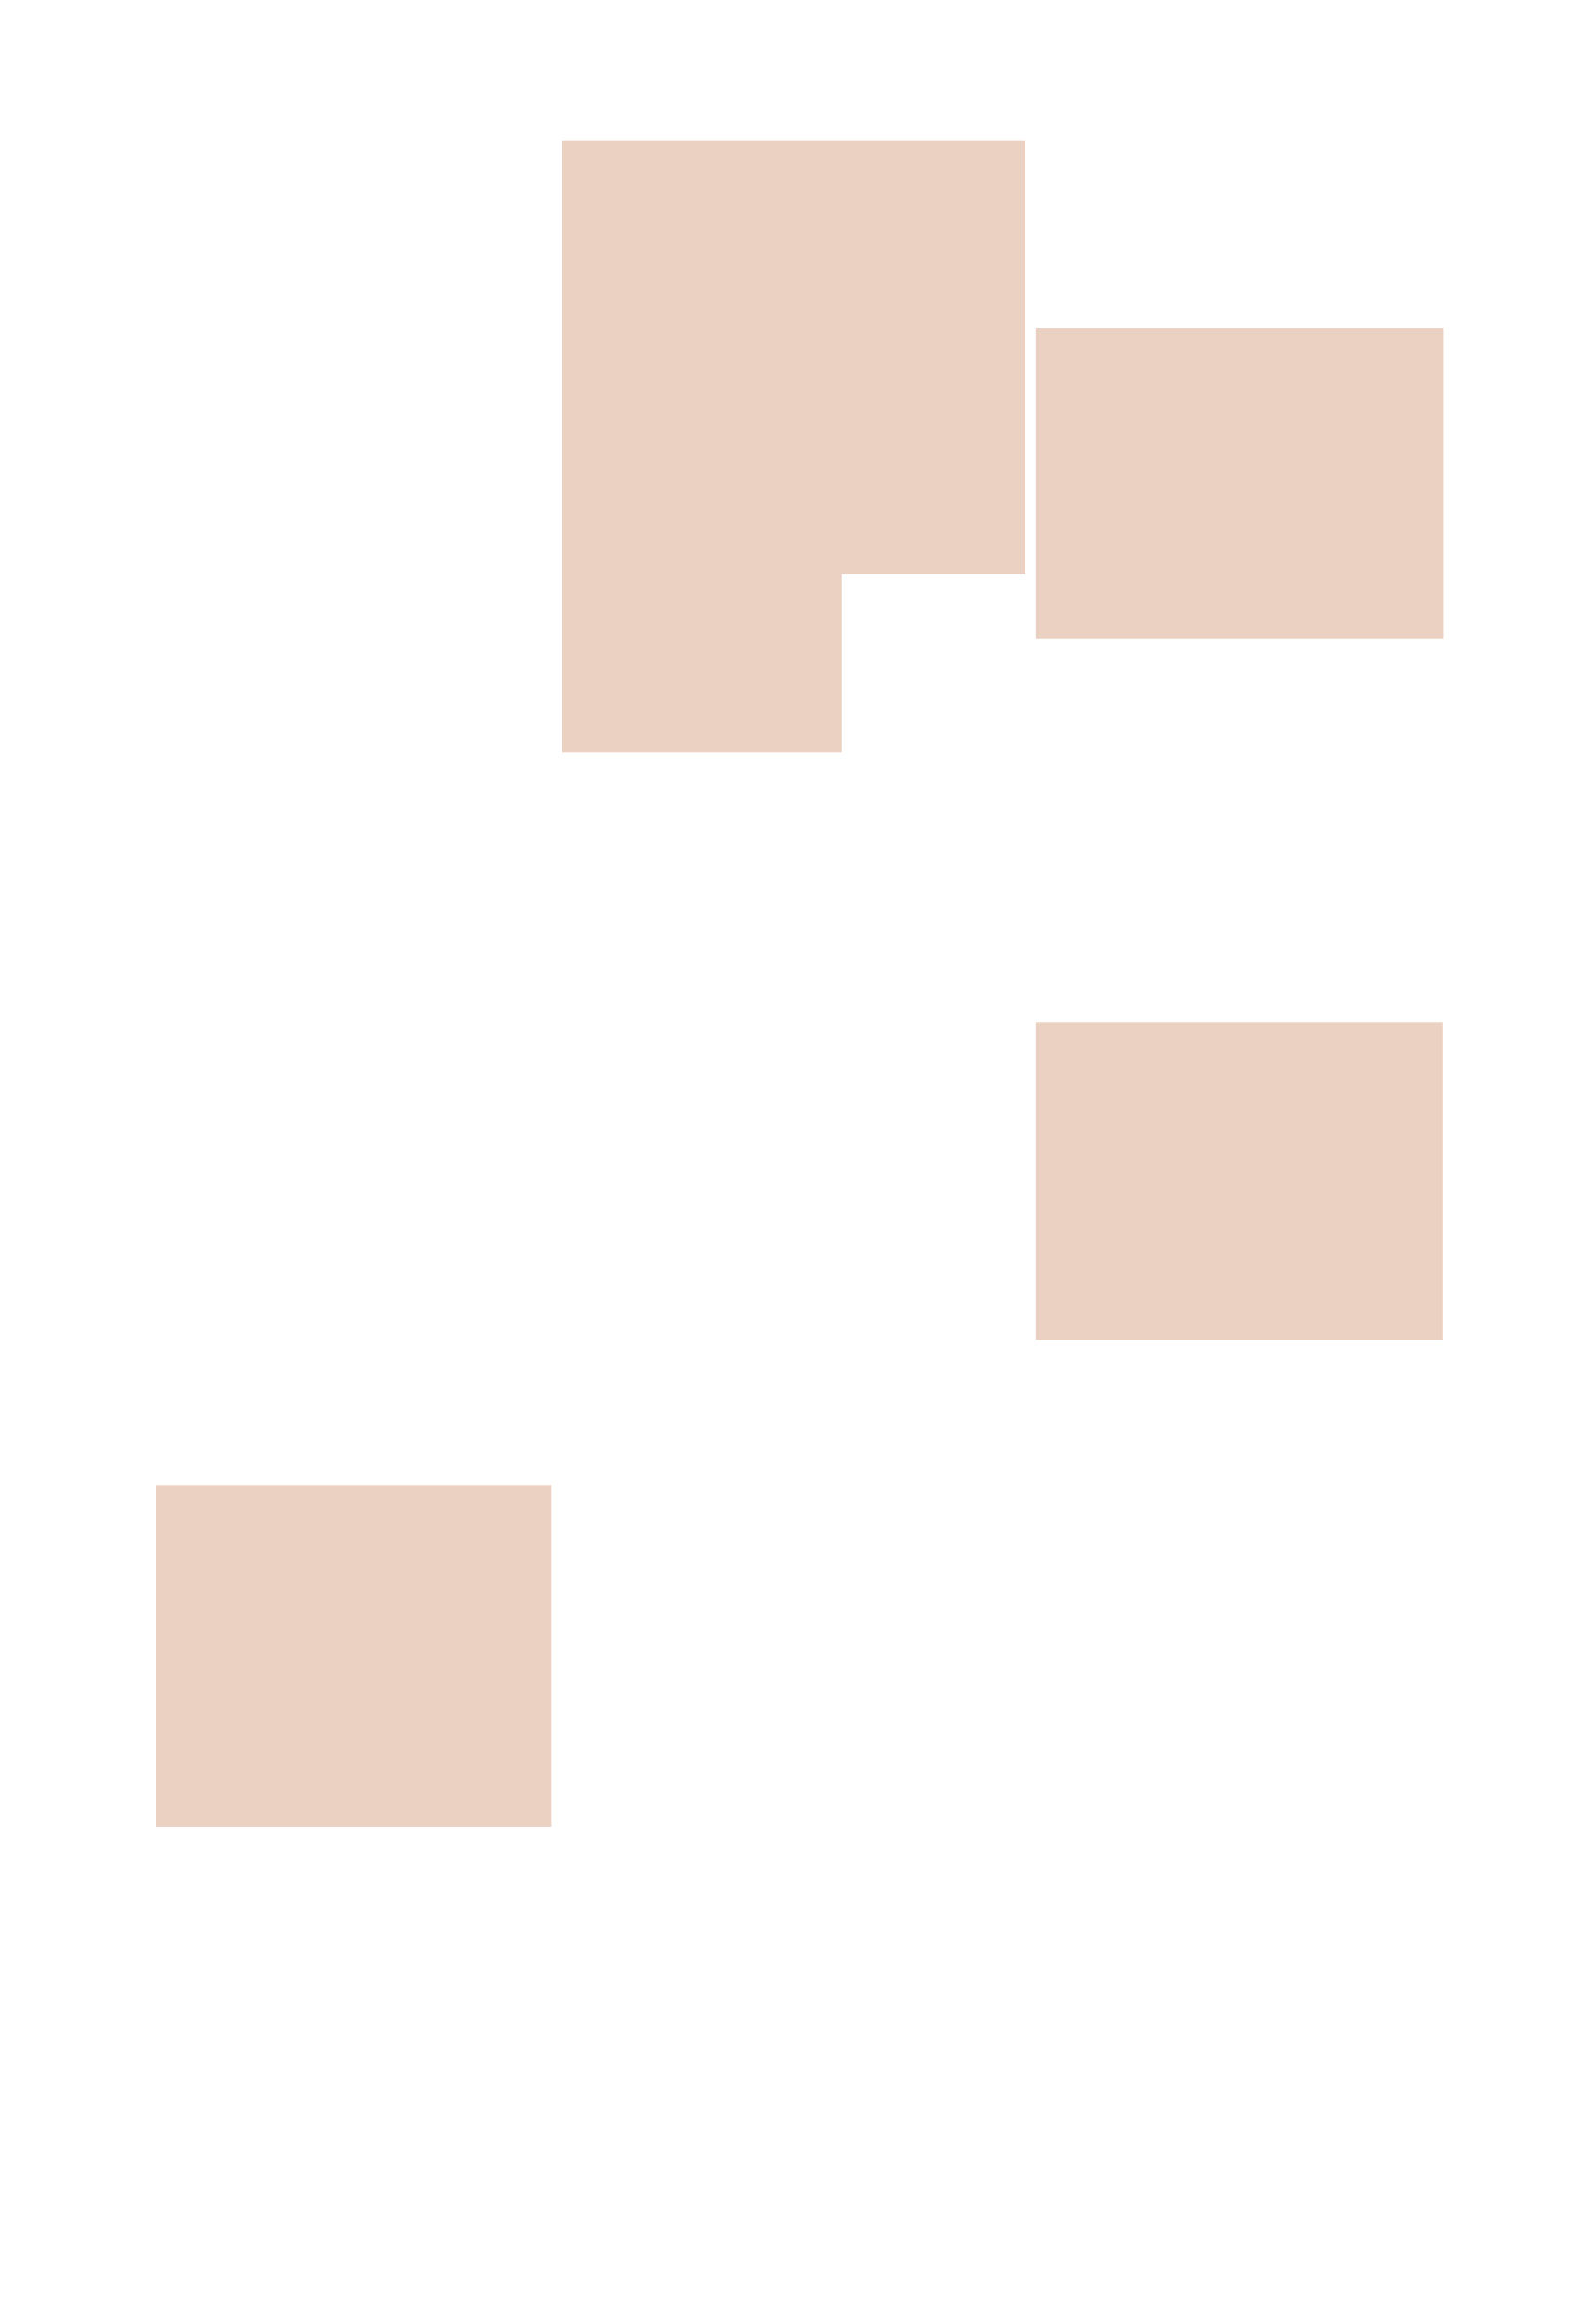
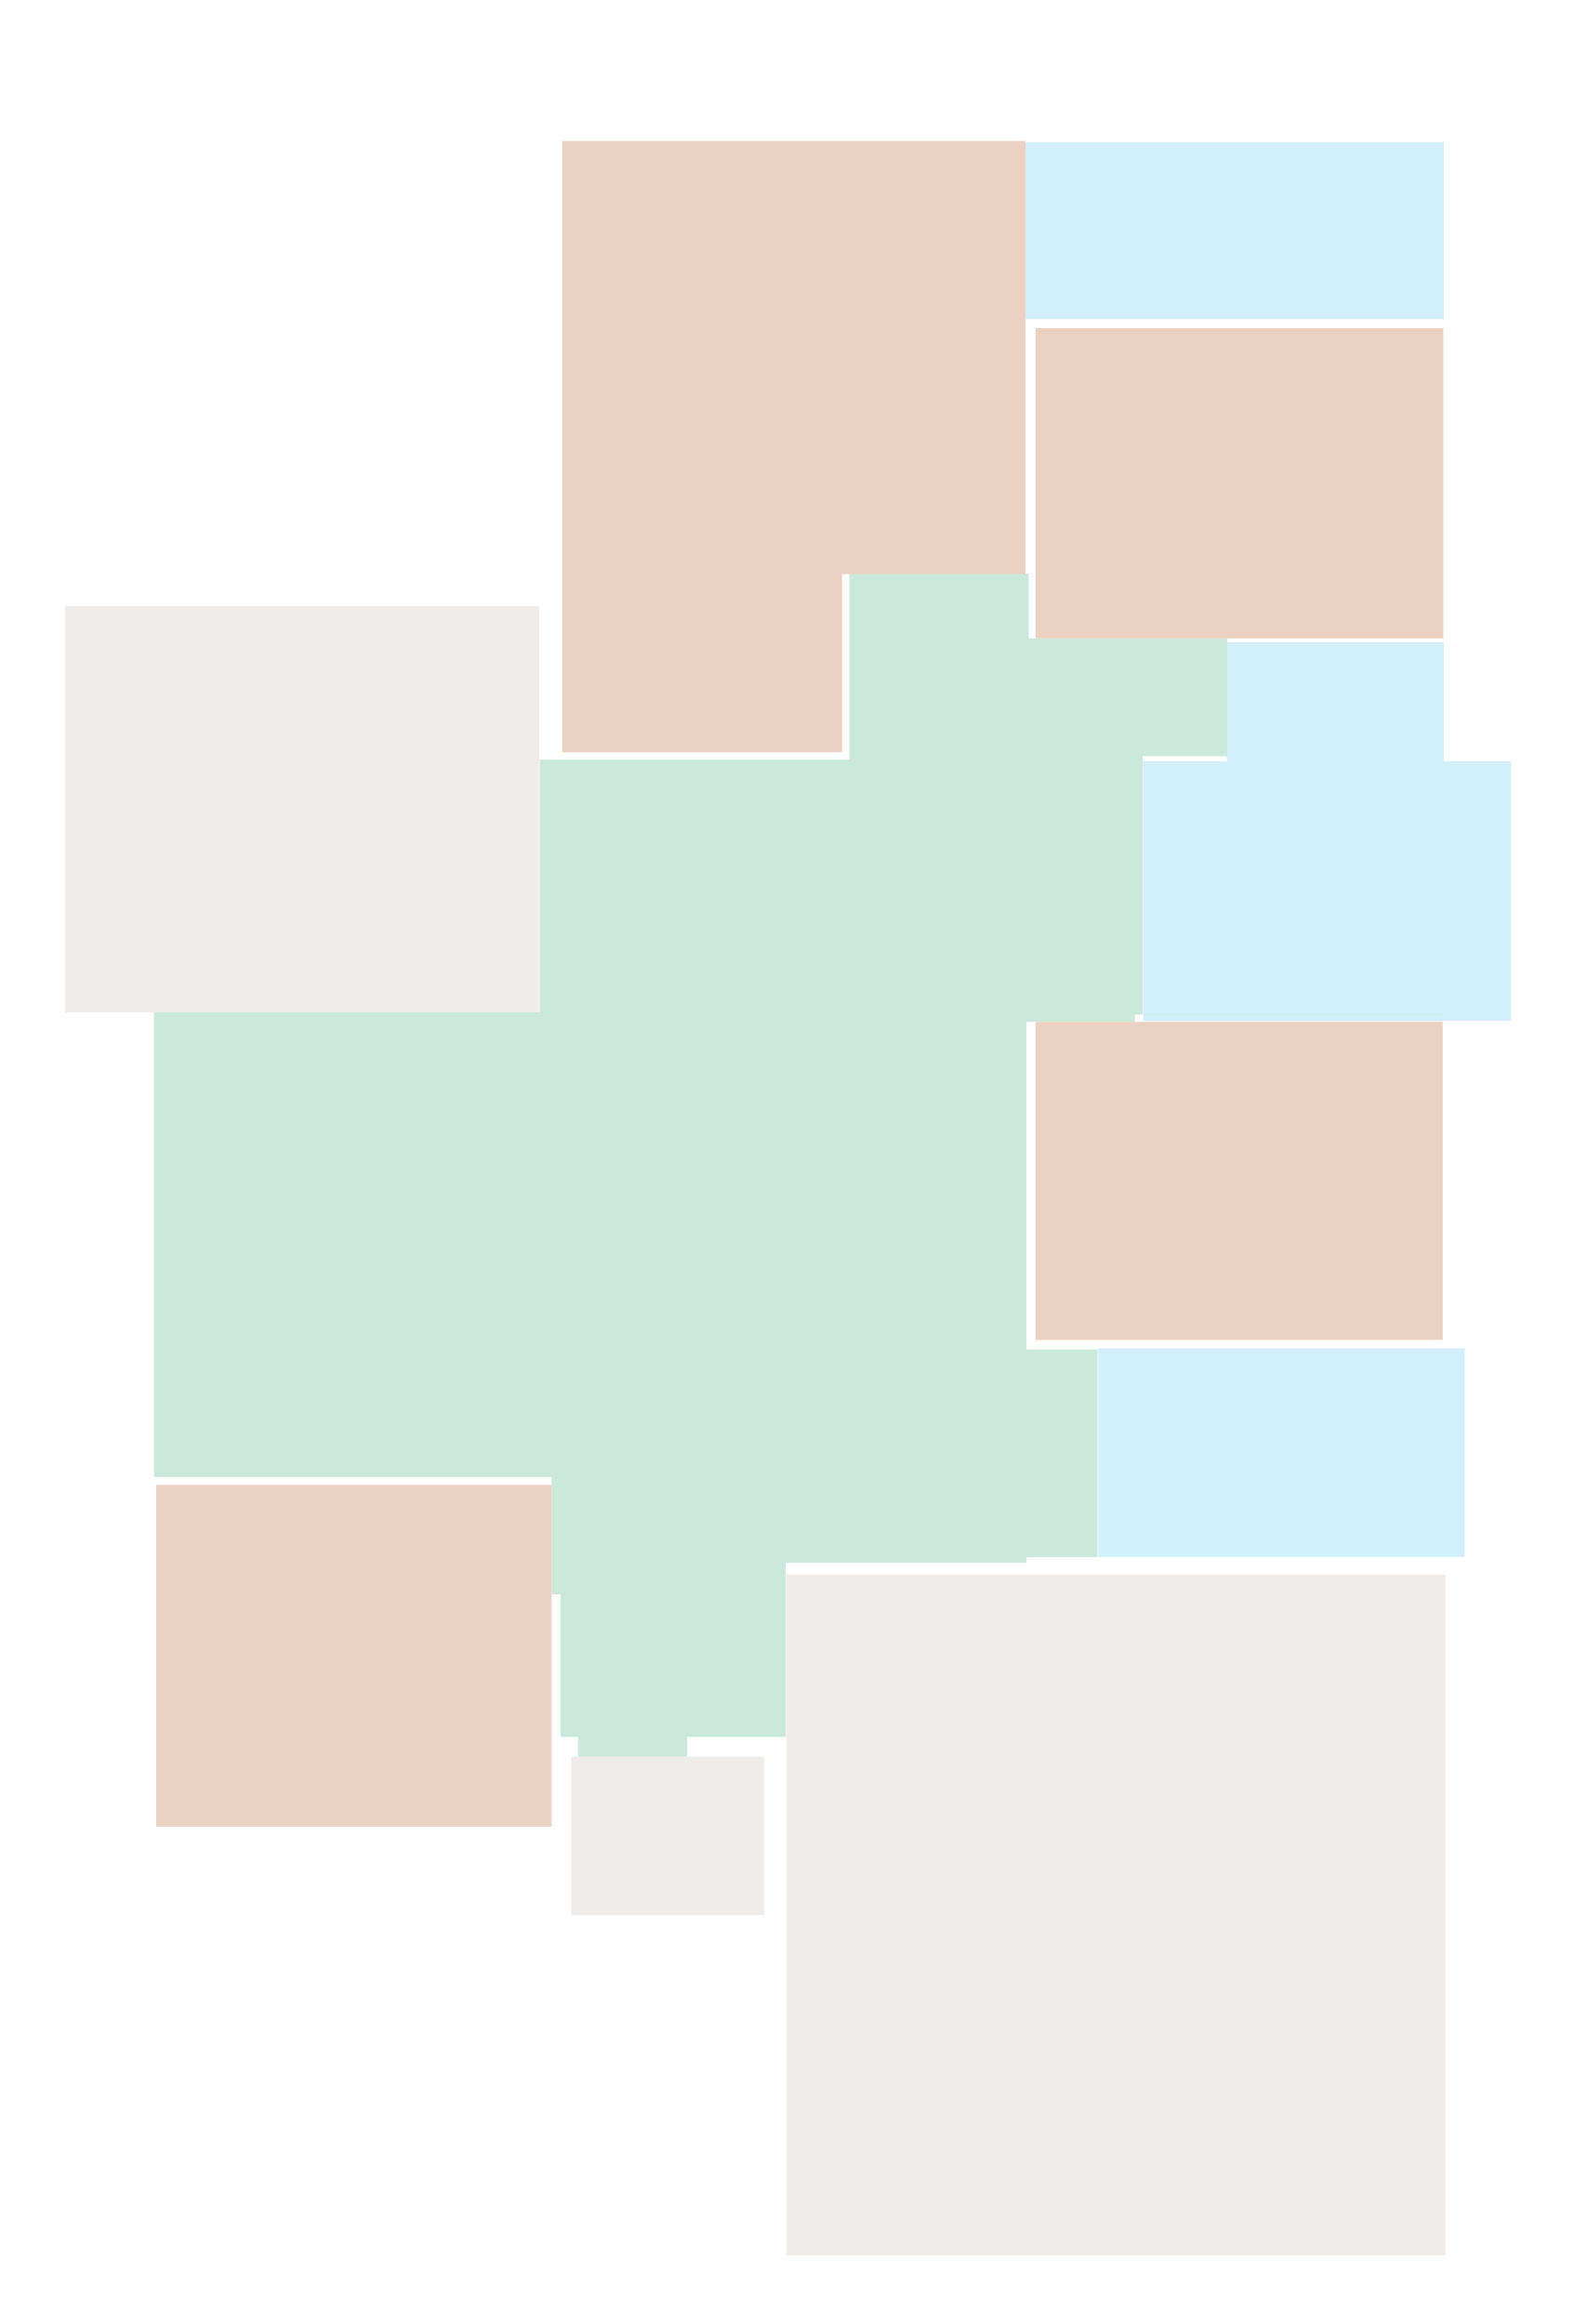
<svg xmlns="http://www.w3.org/2000/svg" version="1.1" id="Layer_1" x="0px" y="0px" viewBox="0 0 281.3 412.1" style="enable-background:new 0 0 281.3 412.1;" xml:space="preserve">
  <style type="text/css">
- 	.st0{fill:#EAD1C1;}
+ 	.st0{fill:#EFECEA;}
+ 	.st1{fill:#D4EFFC;}
+ 	.st2{fill:#CBE8DD;}
+ 	.st3{fill:#EAD1C1;}
</style>
  <g>
-     <rect x="183.6" y="181.2" class="st0" width="72.2" height="56.4" />
-     <rect x="27.7" y="263.3" class="st0" width="70.1" height="60.6" />
-     <rect x="183.6" y="58.2" class="st0" width="72.3" height="55" />
-     <polygon class="st0" points="181.8,25 99.7,25 99.7,101.6 99.7,101.6 99.7,133.4 149.3,133.4 149.3,101.8 181.8,101.8  " />
+     <rect x="11.5" y="107.5" class="st0" width="84.1" height="72" />
+     <rect x="101.3" y="311.5" class="st0" width="34.2" height="28.1" />
+     <rect x="139.4" y="279.2" class="st0" width="116.9" height="120.7" />
+   </g>
+   <g>
+     <polygon class="st1" points="256,135 256,113.9 217.5,113.9 217.5,135 202.7,135 202.7,181 267.9,181 267.9,135  " />
+     <rect x="181.8" y="25.2" class="st1" width="74.2" height="31.4" />
+     <rect x="194.7" y="239.1" class="st1" width="65" height="37" />
+   </g>
+   <polygon class="st2" points="217.6,134.1 217.6,113.2 182.4,113.2 182.4,101.7 150.6,101.7 150.6,134.7 95.7,134.7 95.7,179.5   27.3,179.5 27.3,261.9 97.8,261.9 97.8,282.7 99.4,282.7 99.4,308 102.5,308 102.5,311.5 121.8,311.5 121.8,308 139.3,308   139.3,277.1 182,277.1 182,276.1 194.6,276.1 194.6,239.3 182,239.3 182,181.2 201.2,181.2 201.2,179.9 255.9,179.9 255.9,179.8   202.6,179.8 202.6,134.1 " />
+   <g>
+     <rect x="183.6" y="181.2" class="st3" width="72.2" height="56.4" />
+     <rect x="27.7" y="263.3" class="st3" width="70.1" height="60.6" />
+     <rect x="183.6" y="58.2" class="st3" width="72.3" height="55" />
+     <polygon class="st3" points="181.8,25 99.7,25 99.7,101.6 99.7,101.6 99.7,133.4 149.3,133.4 149.3,101.8 181.8,101.8  " />
  </g>
</svg>
